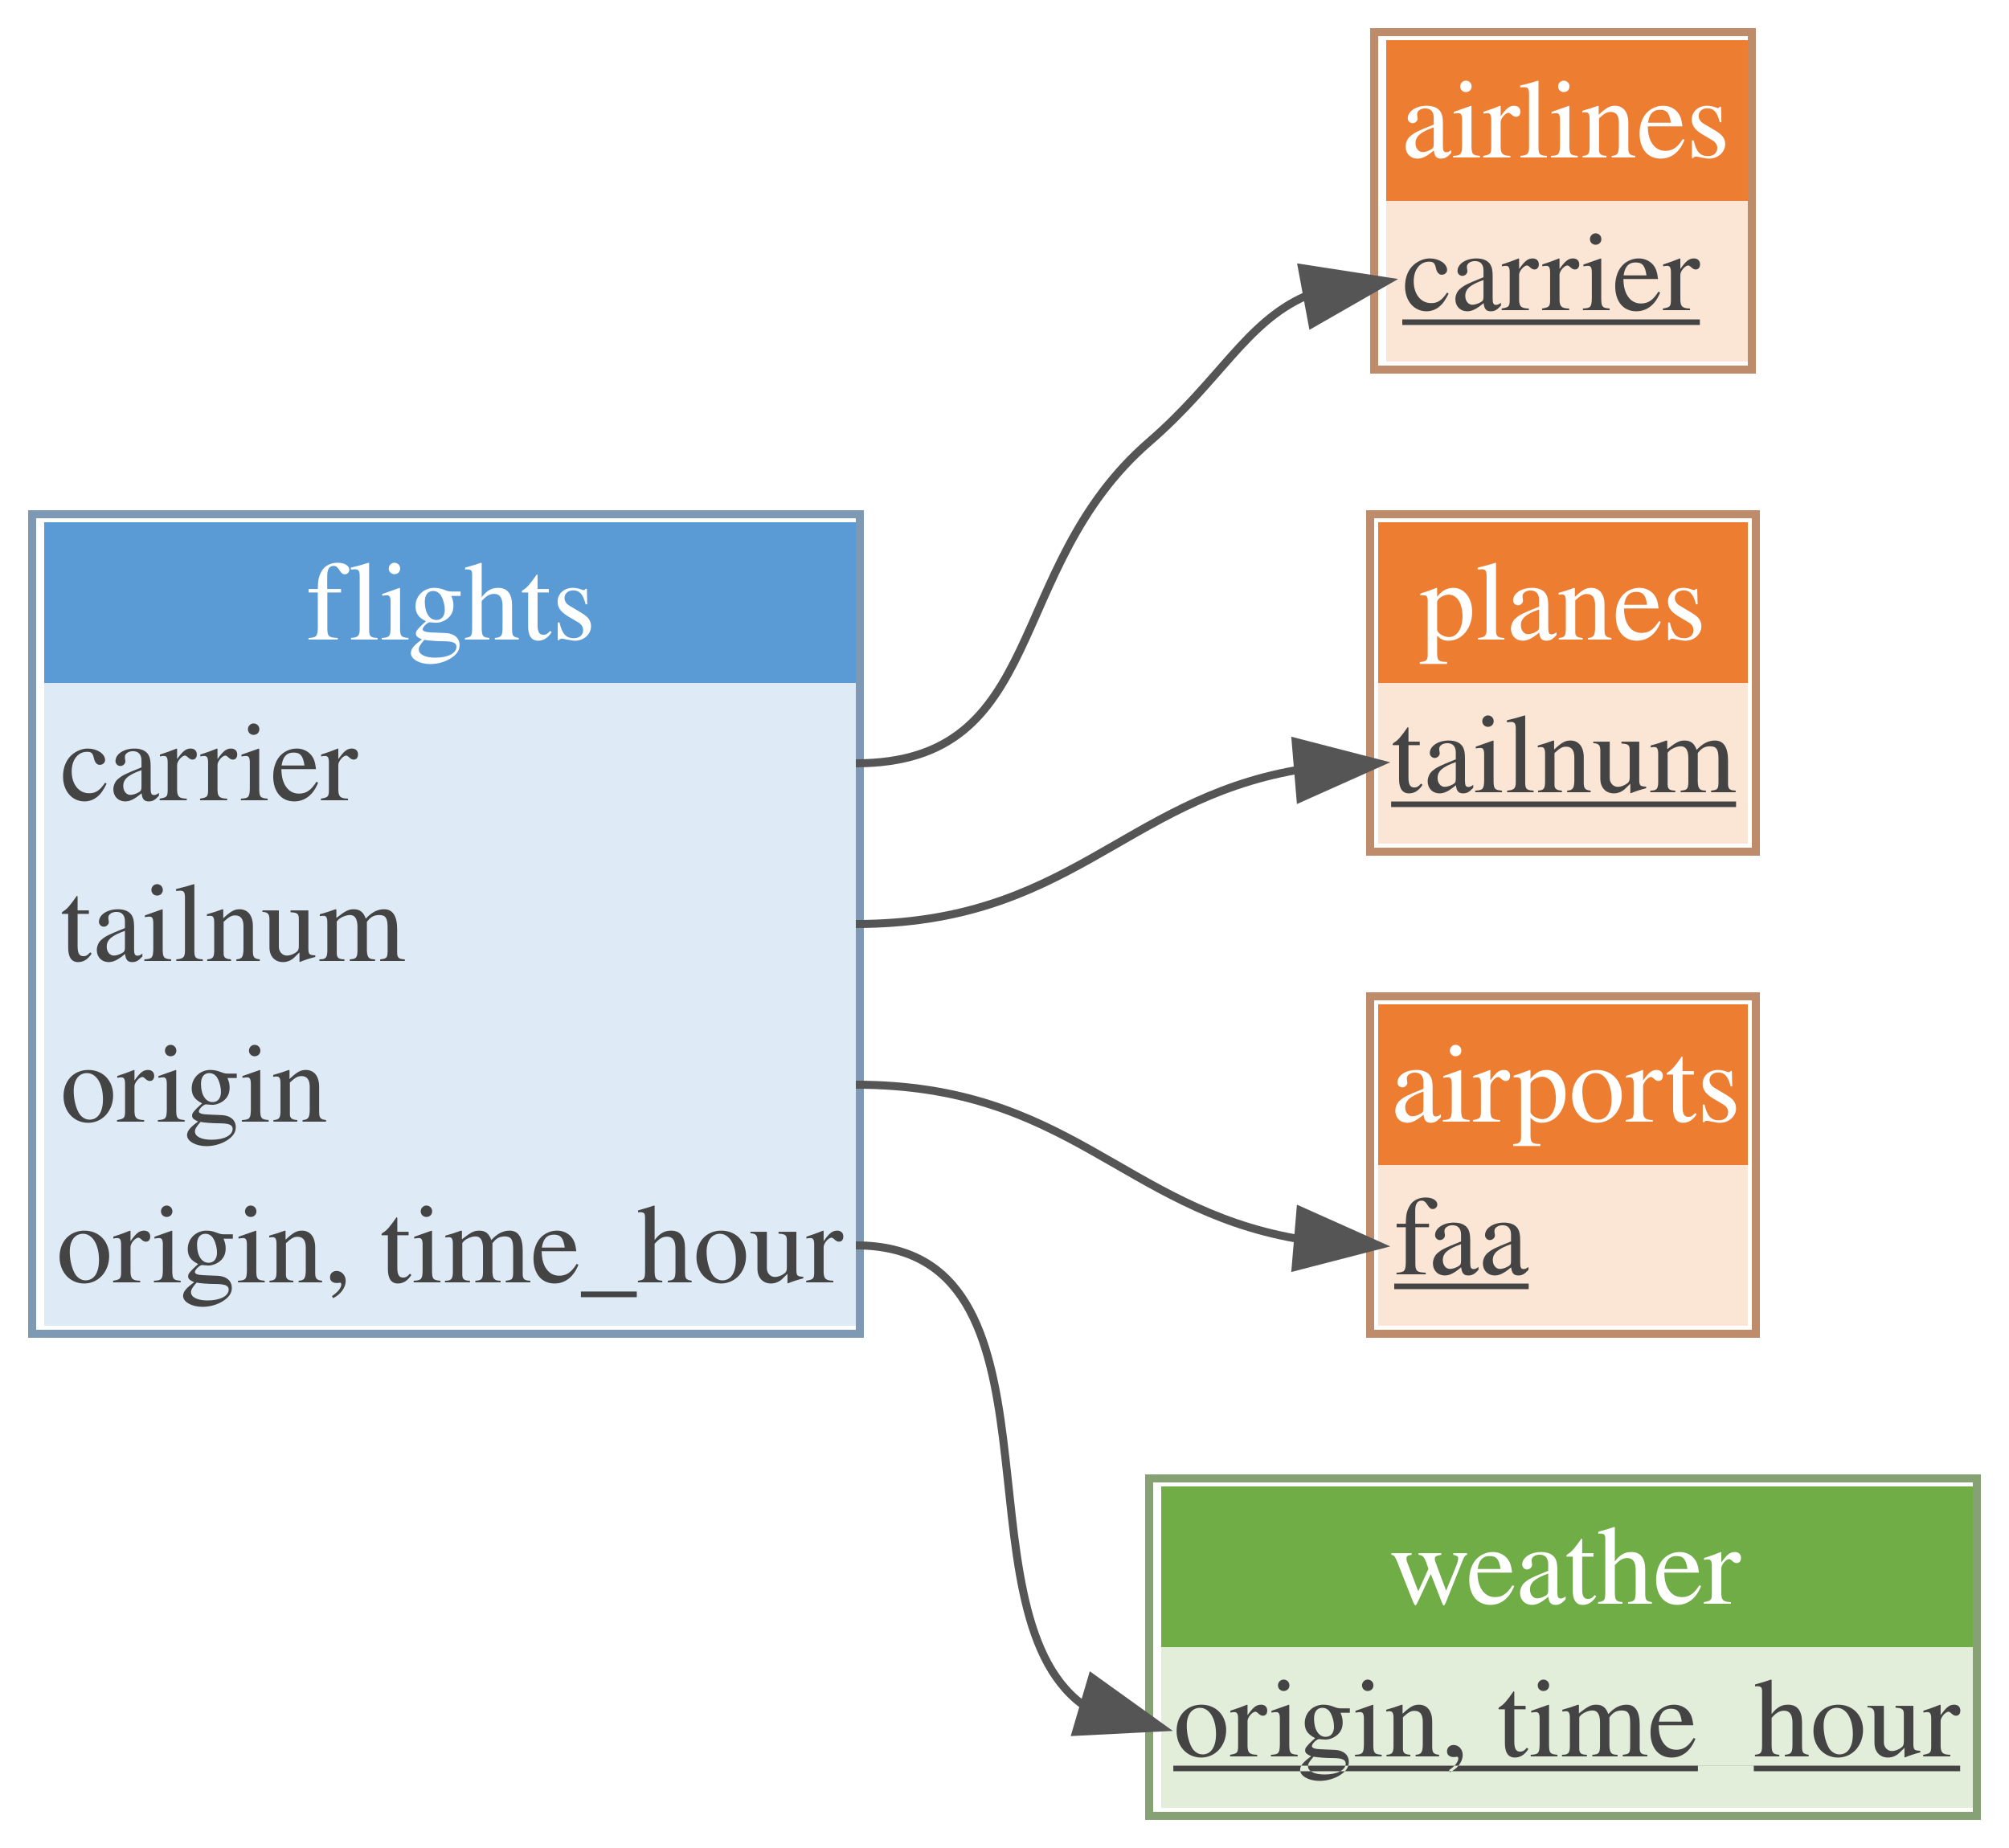
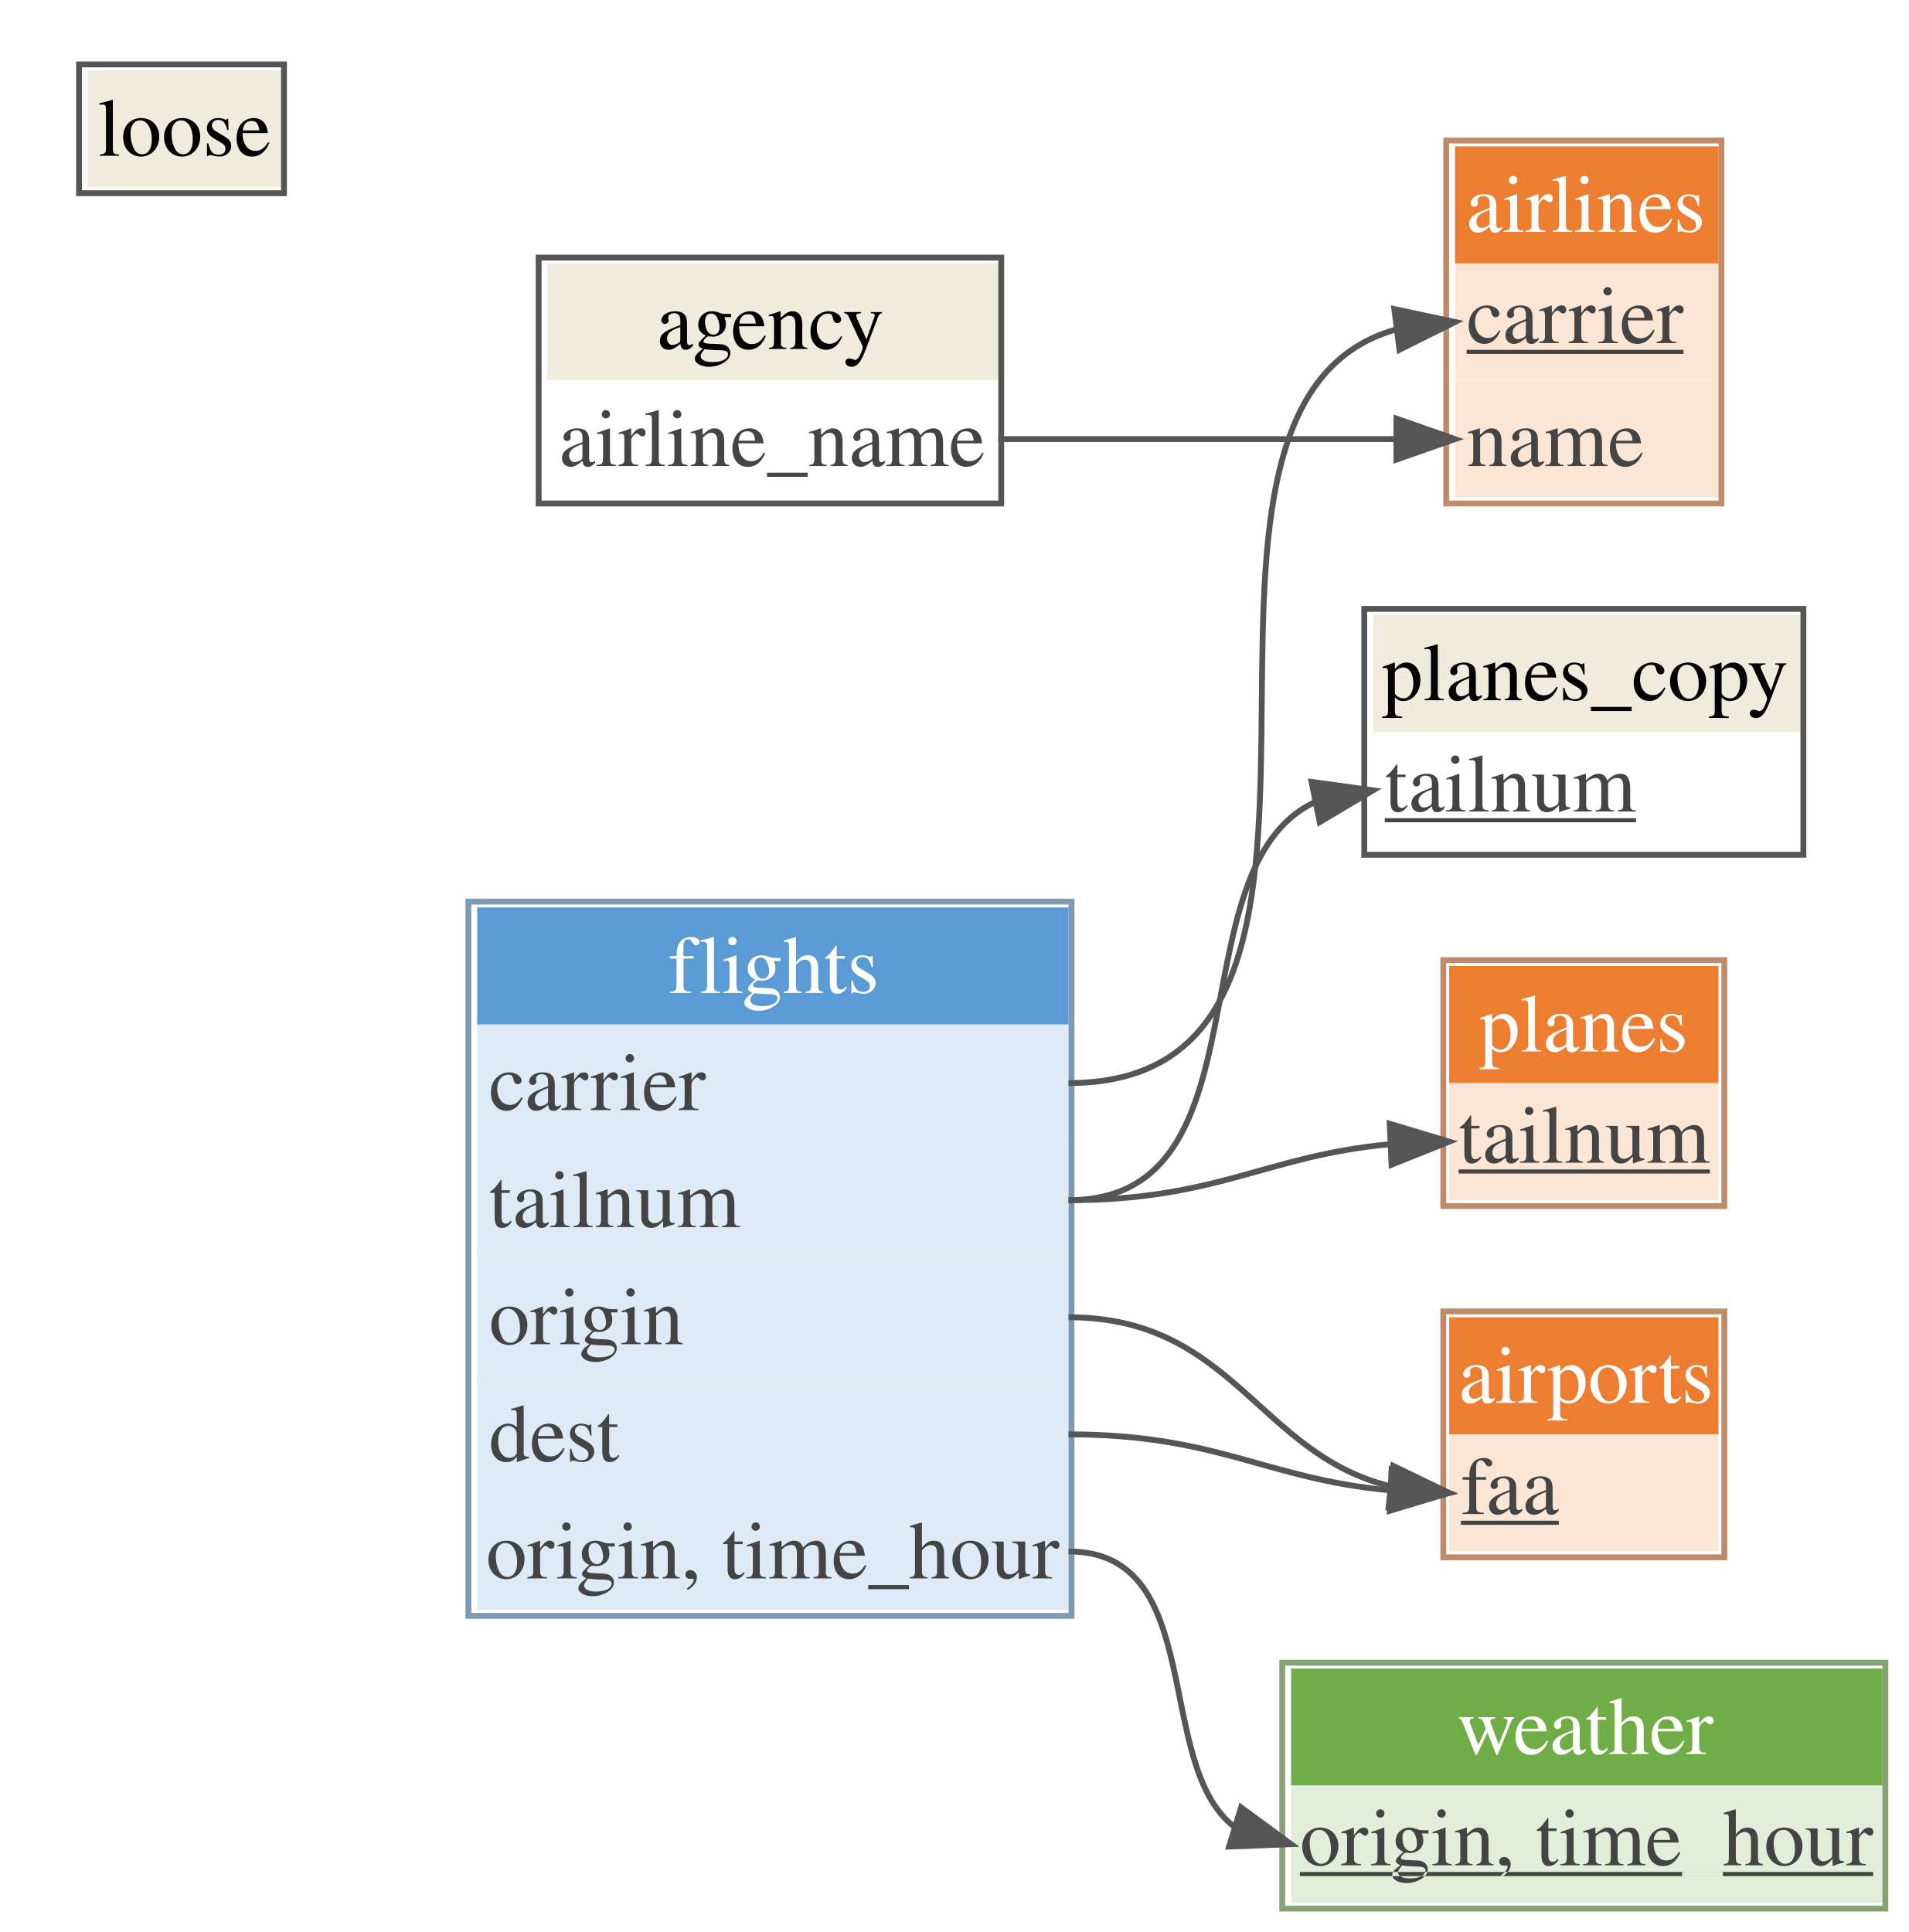
- <svg xmlns="http://www.w3.org/2000/svg" xmlns:xlink="http://www.w3.org/1999/xlink" width="250pt" height="230pt" viewBox="0.00 0.00 250.00 230.00">
-   <g id="graph0" class="graph" transform="scale(1 1) rotate(0) translate(4 226)">
+ <svg xmlns="http://www.w3.org/2000/svg" xmlns:xlink="http://www.w3.org/1999/xlink" width="326pt" height="330pt" viewBox="0.00 0.00 326.00 330.00">
+   <g id="graph0" class="graph" transform="scale(1 1) rotate(0) translate(4 326)">
    <g id="a_graph0">
      <a xlink:title="Data Model">
-         <polygon fill="#ffffff" stroke="transparent" points="-4,4 -4,-226 246,-226 246,4 -4,4" />
+         <polygon fill="#ffffff" stroke="transparent" points="-4,4 -4,-326 322,-326 322,4 -4,4" />
      </a>
    </g>
    <g id="node1" class="node">
-       <polygon fill="#ed7d31" stroke="transparent" points="168.5,-201 168.5,-221 213.5,-221 213.5,-201 168.5,-201" />
-       <text text-anchor="start" x="170.397" y="-206.4" font-family="Times,serif" font-size="14.00" fill="#ffffff">airlines</text>
-       <polygon fill="#fbe5d5" stroke="transparent" points="168.5,-181 168.5,-201 213.5,-201 213.5,-181 168.5,-181" />
-       <text text-anchor="start" x="170.5" y="-187.4" font-family="Times,serif" text-decoration="underline" font-size="14.00" fill="#444444">carrier</text>
-       <polygon fill="none" stroke="#9e5320" stroke-opacity="0.667" points="167,-180 167,-222 214,-222 214,-180 167,-180" />
+       <polygon fill="#efebdd" stroke="transparent" points="89.5,-261 89.5,-281 166.5,-281 166.5,-261 89.5,-261" />
+       <text text-anchor="start" x="108.178" y="-266.4" font-family="Times,serif" font-size="14.00" fill="#000000">agency</text>
+       <polygon fill="#ffffff" stroke="transparent" points="89.5,-241 89.5,-261 166.5,-261 166.5,-241 89.5,-241" />
+       <text text-anchor="start" x="91.459" y="-246.4" font-family="Times,serif" font-size="14.00" fill="#444444">airline_name</text>
+       <polygon fill="none" stroke="#555555" points="88,-240 88,-282 167,-282 167,-240 88,-240" />
    </g>
    <g id="node2" class="node">
-       <polygon fill="#ed7d31" stroke="transparent" points="167.5,-81 167.5,-101 213.5,-101 213.5,-81 167.5,-81" />
-       <text text-anchor="start" x="169.119" y="-86.4" font-family="Times,serif" font-size="14.00" fill="#ffffff">airports</text>
-       <polygon fill="#fbe5d5" stroke="transparent" points="167.5,-61 167.5,-81 213.5,-81 213.5,-61 167.5,-61" />
-       <text text-anchor="start" x="169.5" y="-67.4" font-family="Times,serif" text-decoration="underline" font-size="14.00" fill="#444444">faa</text>
-       <polygon fill="none" stroke="#9e5320" stroke-opacity="0.667" points="166.5,-60 166.5,-102 214.5,-102 214.5,-60 166.5,-60" />
+       <polygon fill="#ed7d31" stroke="transparent" points="244.5,-281 244.5,-301 289.5,-301 289.5,-281 244.5,-281" />
+       <text text-anchor="start" x="246.397" y="-286.4" font-family="Times,serif" font-size="14.00" fill="#ffffff">airlines</text>
+       <polygon fill="#fbe5d5" stroke="transparent" points="244.5,-261 244.5,-281 289.5,-281 289.5,-261 244.5,-261" />
+       <text text-anchor="start" x="246.5" y="-267.4" font-family="Times,serif" text-decoration="underline" font-size="14.00" fill="#444444">carrier</text>
+       <polygon fill="#fbe5d5" stroke="transparent" points="244.5,-241 244.5,-261 289.5,-261 289.5,-241 244.5,-241" />
+       <text text-anchor="start" x="246.5" y="-246.4" font-family="Times,serif" font-size="14.00" fill="#444444">name</text>
+       <polygon fill="none" stroke="#9e5320" stroke-opacity="0.667" points="243,-240 243,-302 290,-302 290,-240 243,-240" />
+     </g>
+     <g id="edge2" class="edge">
+       <path fill="none" stroke="#555555" d="M166.5,-251C197.51,-251 207.716,-251 234.338,-251" />
+       <polygon fill="#555555" stroke="#555555" points="234.5,-254.5 244.5,-251 234.5,-247.5 234.5,-254.5" />
    </g>
    <g id="node3" class="node">
-       <polygon fill="#5b9bd5" stroke="transparent" points="1.5,-141 1.5,-161 102.5,-161 102.5,-141 1.5,-141" />
-       <text text-anchor="start" x="34.111" y="-146.4" font-family="Times,serif" font-size="14.00" fill="#ffffff">flights</text>
-       <polygon fill="#deebf6" stroke="transparent" points="1.5,-121 1.5,-141 102.5,-141 102.5,-121 1.5,-121" />
-       <text text-anchor="start" x="3.5" y="-126.4" font-family="Times,serif" font-size="14.00" fill="#444444">carrier</text>
-       <polygon fill="#deebf6" stroke="transparent" points="1.5,-101 1.5,-121 102.5,-121 102.5,-101 1.5,-101" />
-       <text text-anchor="start" x="3.5" y="-106.4" font-family="Times,serif" font-size="14.00" fill="#444444">tailnum</text>
-       <polygon fill="#deebf6" stroke="transparent" points="1.5,-81 1.5,-101 102.5,-101 102.5,-81 1.5,-81" />
-       <text text-anchor="start" x="3.5" y="-86.4" font-family="Times,serif" font-size="14.00" fill="#444444">origin</text>
-       <polygon fill="#deebf6" stroke="transparent" points="1.5,-61 1.5,-81 102.5,-81 102.5,-61 1.5,-61" />
-       <text text-anchor="start" x="3.006" y="-66.4" font-family="Times,serif" font-size="14.00" fill="#444444">origin, time_hour</text>
-       <polygon fill="none" stroke="#3c678e" stroke-opacity="0.667" points="0,-60 0,-162 103,-162 103,-60 0,-60" />
+       <polygon fill="#ed7d31" stroke="transparent" points="243.5,-81 243.5,-101 289.5,-101 289.5,-81 243.5,-81" />
+       <text text-anchor="start" x="245.119" y="-86.4" font-family="Times,serif" font-size="14.00" fill="#ffffff">airports</text>
+       <polygon fill="#fbe5d5" stroke="transparent" points="243.5,-61 243.5,-81 289.5,-81 289.5,-61 243.5,-61" />
+       <text text-anchor="start" x="245.5" y="-67.4" font-family="Times,serif" text-decoration="underline" font-size="14.00" fill="#444444">faa</text>
+       <polygon fill="none" stroke="#9e5320" stroke-opacity="0.667" points="242.5,-60 242.5,-102 290.5,-102 290.5,-60 242.5,-60" />
+     </g>
+     <g id="node4" class="node">
+       <polygon fill="#5b9bd5" stroke="transparent" points="77.5,-151 77.5,-171 178.5,-171 178.5,-151 77.5,-151" />
+       <text text-anchor="start" x="110.112" y="-156.4" font-family="Times,serif" font-size="14.00" fill="#ffffff">flights</text>
+       <polygon fill="#deebf6" stroke="transparent" points="77.5,-131 77.5,-151 178.5,-151 178.5,-131 77.5,-131" />
+       <text text-anchor="start" x="79.5" y="-136.4" font-family="Times,serif" font-size="14.00" fill="#444444">carrier</text>
+       <polygon fill="#deebf6" stroke="transparent" points="77.5,-111 77.5,-131 178.5,-131 178.5,-111 77.5,-111" />
+       <text text-anchor="start" x="79.5" y="-116.4" font-family="Times,serif" font-size="14.00" fill="#444444">tailnum</text>
+       <polygon fill="#deebf6" stroke="transparent" points="77.5,-91 77.5,-111 178.5,-111 178.5,-91 77.5,-91" />
+       <text text-anchor="start" x="79.5" y="-96.4" font-family="Times,serif" font-size="14.00" fill="#444444">origin</text>
+       <polygon fill="#deebf6" stroke="transparent" points="77.5,-71 77.5,-91 178.5,-91 178.5,-71 77.5,-71" />
+       <text text-anchor="start" x="79.5" y="-76.4" font-family="Times,serif" font-size="14.00" fill="#444444">dest</text>
+       <polygon fill="#deebf6" stroke="transparent" points="77.5,-51 77.5,-71 178.5,-71 178.5,-51 77.5,-51" />
+       <text text-anchor="start" x="79.006" y="-56.4" font-family="Times,serif" font-size="14.00" fill="#444444">origin, time_hour</text>
+       <polygon fill="none" stroke="#3c678e" stroke-opacity="0.667" points="76,-50 76,-172 179,-172 179,-50 76,-50" />
    </g>
    <g id="edge1" class="edge">
-       <path fill="none" stroke="#555555" d="M102.5,-131C126.567,-131 120.803,-155.25 139,-171 147.796,-178.613 151.039,-185.831 158.416,-189.128" />
-       <polygon fill="#555555" stroke="#555555" points="158.029,-192.616 168.5,-191 159.307,-185.733 158.029,-192.616" />
-     </g>
-     <g id="edge2" class="edge">
-       <path fill="none" stroke="#555555" d="M102.5,-91C128.947,-91 135.736,-75.688 157.269,-71.859" />
-       <polygon fill="#555555" stroke="#555555" points="157.828,-75.325 167.5,-71 157.242,-68.349 157.828,-75.325" />
-     </g>
-     <g id="node4" class="node">
-       <polygon fill="#ed7d31" stroke="transparent" points="167.5,-141 167.5,-161 213.5,-161 213.5,-141 167.5,-141" />
-       <text text-anchor="start" x="172.618" y="-146.4" font-family="Times,serif" font-size="14.00" fill="#ffffff">planes</text>
-       <polygon fill="#fbe5d5" stroke="transparent" points="167.5,-121 167.5,-141 213.5,-141 213.5,-121 167.5,-121" />
-       <text text-anchor="start" x="169.112" y="-127.4" font-family="Times,serif" text-decoration="underline" font-size="14.00" fill="#444444">tailnum</text>
-       <polygon fill="none" stroke="#9e5320" stroke-opacity="0.667" points="166.5,-120 166.5,-162 214.5,-162 214.5,-120 166.5,-120" />
+       <path fill="none" stroke="#555555" d="M178.5,-141C239.501,-141 186.714,-256.212 234.381,-269.713" />
+       <polygon fill="#555555" stroke="#555555" points="234.138,-273.211 244.5,-271 235.021,-266.267 234.138,-273.211" />
    </g>
    <g id="edge3" class="edge">
-       <path fill="none" stroke="#555555" d="M102.5,-111C128.947,-111 135.736,-126.312 157.269,-130.141" />
-       <polygon fill="#555555" stroke="#555555" points="157.242,-133.651 167.5,-131 157.828,-126.675 157.242,-133.651" />
+       <path fill="none" stroke="#555555" d="M178.5,-101C206.589,-101 210.944,-77.619 233.471,-72.139" />
+       <polygon fill="#555555" stroke="#555555" points="233.959,-75.606 243.5,-71 233.169,-68.651 233.959,-75.606" />
+     </g>
+     <g id="edge4" class="edge">
+       <path fill="none" stroke="#555555" d="M178.5,-81C203.961,-81 212.208,-73.412 233.23,-71.456" />
+       <polygon fill="#555555" stroke="#555555" points="233.665,-74.94 243.5,-71 233.355,-67.947 233.665,-74.94" />
+     </g>
+     <g id="node6" class="node">
+       <polygon fill="#ed7d31" stroke="transparent" points="243.5,-141 243.5,-161 289.5,-161 289.5,-141 243.5,-141" />
+       <text text-anchor="start" x="248.618" y="-146.4" font-family="Times,serif" font-size="14.00" fill="#ffffff">planes</text>
+       <polygon fill="#fbe5d5" stroke="transparent" points="243.5,-121 243.5,-141 289.5,-141 289.5,-121 243.5,-121" />
+       <text text-anchor="start" x="245.112" y="-127.4" font-family="Times,serif" text-decoration="underline" font-size="14.00" fill="#444444">tailnum</text>
+       <polygon fill="none" stroke="#9e5320" stroke-opacity="0.667" points="242.5,-120 242.5,-162 290.5,-162 290.5,-120 242.5,-120" />
+     </g>
+     <g id="edge5" class="edge">
+       <path fill="none" stroke="#555555" d="M178.5,-121C203.961,-121 212.208,-128.588 233.23,-130.544" />
+       <polygon fill="#555555" stroke="#555555" points="233.355,-134.053 243.5,-131 233.665,-127.06 233.355,-134.053" />
+     </g>
+     <g id="node7" class="node">
+       <polygon fill="#efebdd" stroke="transparent" points="230.5,-201 230.5,-221 303.5,-221 303.5,-201 230.5,-201" />
+       <text text-anchor="start" x="232.011" y="-206.4" font-family="Times,serif" font-size="14.00" fill="#000000">planes_copy</text>
+       <polygon fill="#ffffff" stroke="transparent" points="230.5,-181 230.5,-201 303.5,-201 303.5,-181 230.5,-181" />
+       <text text-anchor="start" x="232.5" y="-187.4" font-family="Times,serif" text-decoration="underline" font-size="14.00" fill="#444444">tailnum</text>
+       <polygon fill="none" stroke="#555555" points="229,-180 229,-222 304,-222 304,-180 229,-180" />
+     </g>
+     <g id="edge7" class="edge">
+       <path fill="none" stroke="#555555" d="M178.5,-121C213.32,-121 196.263,-177.503 220.546,-188.981" />
+       <polygon fill="#555555" stroke="#555555" points="220.004,-192.442 230.5,-191 221.396,-185.582 220.004,-192.442" />
+     </g>
+     <g id="node8" class="node">
+       <polygon fill="#70ad47" stroke="transparent" points="216.5,-21 216.5,-41 317.5,-41 317.5,-21 216.5,-21" />
+       <text text-anchor="start" x="244.849" y="-26.4" font-family="Times,serif" font-size="14.00" fill="#ffffff">weather</text>
+       <polygon fill="#e2eeda" stroke="transparent" points="216.5,-1 216.5,-21 317.5,-21 317.5,-1 216.5,-1" />
+       <text text-anchor="start" x="218.006" y="-7.4" font-family="Times,serif" text-decoration="underline" font-size="14.00" fill="#444444">origin, time_hour</text>
+       <polygon fill="none" stroke="#4a732f" stroke-opacity="0.667" points="215,0 215,-42 318,-42 318,0 215,0" />
+     </g>
+     <g id="edge6" class="edge">
+       <path fill="none" stroke="#555555" d="M178.5,-61C202.268,-61 192.872,-24.742 206.795,-13.978" />
+       <polygon fill="#555555" stroke="#555555" points="207.967,-17.279 216.5,-11 205.913,-10.587 207.967,-17.279" />
    </g>
    <g id="node5" class="node">
-       <polygon fill="#70ad47" stroke="transparent" points="140.5,-21 140.5,-41 241.5,-41 241.5,-21 140.5,-21" />
-       <text text-anchor="start" x="168.849" y="-26.4" font-family="Times,serif" font-size="14.00" fill="#ffffff">weather</text>
-       <polygon fill="#e2eeda" stroke="transparent" points="140.5,-1 140.5,-21 241.5,-21 241.5,-1 140.5,-1" />
-       <text text-anchor="start" x="142.006" y="-7.4" font-family="Times,serif" text-decoration="underline" font-size="14.00" fill="#444444">origin, time_hour</text>
-       <polygon fill="none" stroke="#4a732f" stroke-opacity="0.667" points="139,0 139,-42 242,-42 242,0 139,0" />
-     </g>
-     <g id="edge4" class="edge">
-       <path fill="none" stroke="#555555" d="M102.5,-71C129.873,-71 114.61,-25.879 130.658,-13.894" />
-       <polygon fill="#555555" stroke="#555555" points="131.893,-17.179 140.5,-11 129.919,-10.463 131.893,-17.179" />
+       <polygon fill="#efebdd" stroke="transparent" points="11,-294 11,-314 44,-314 44,-294 11,-294" />
+       <text text-anchor="start" x="12.725" y="-299.4" font-family="Times,serif" font-size="14.00" fill="#000000">loose</text>
+       <polygon fill="none" stroke="#555555" points="9.5,-293 9.5,-315 44.5,-315 44.5,-293 9.5,-293" />
    </g>
  </g>
</svg>
